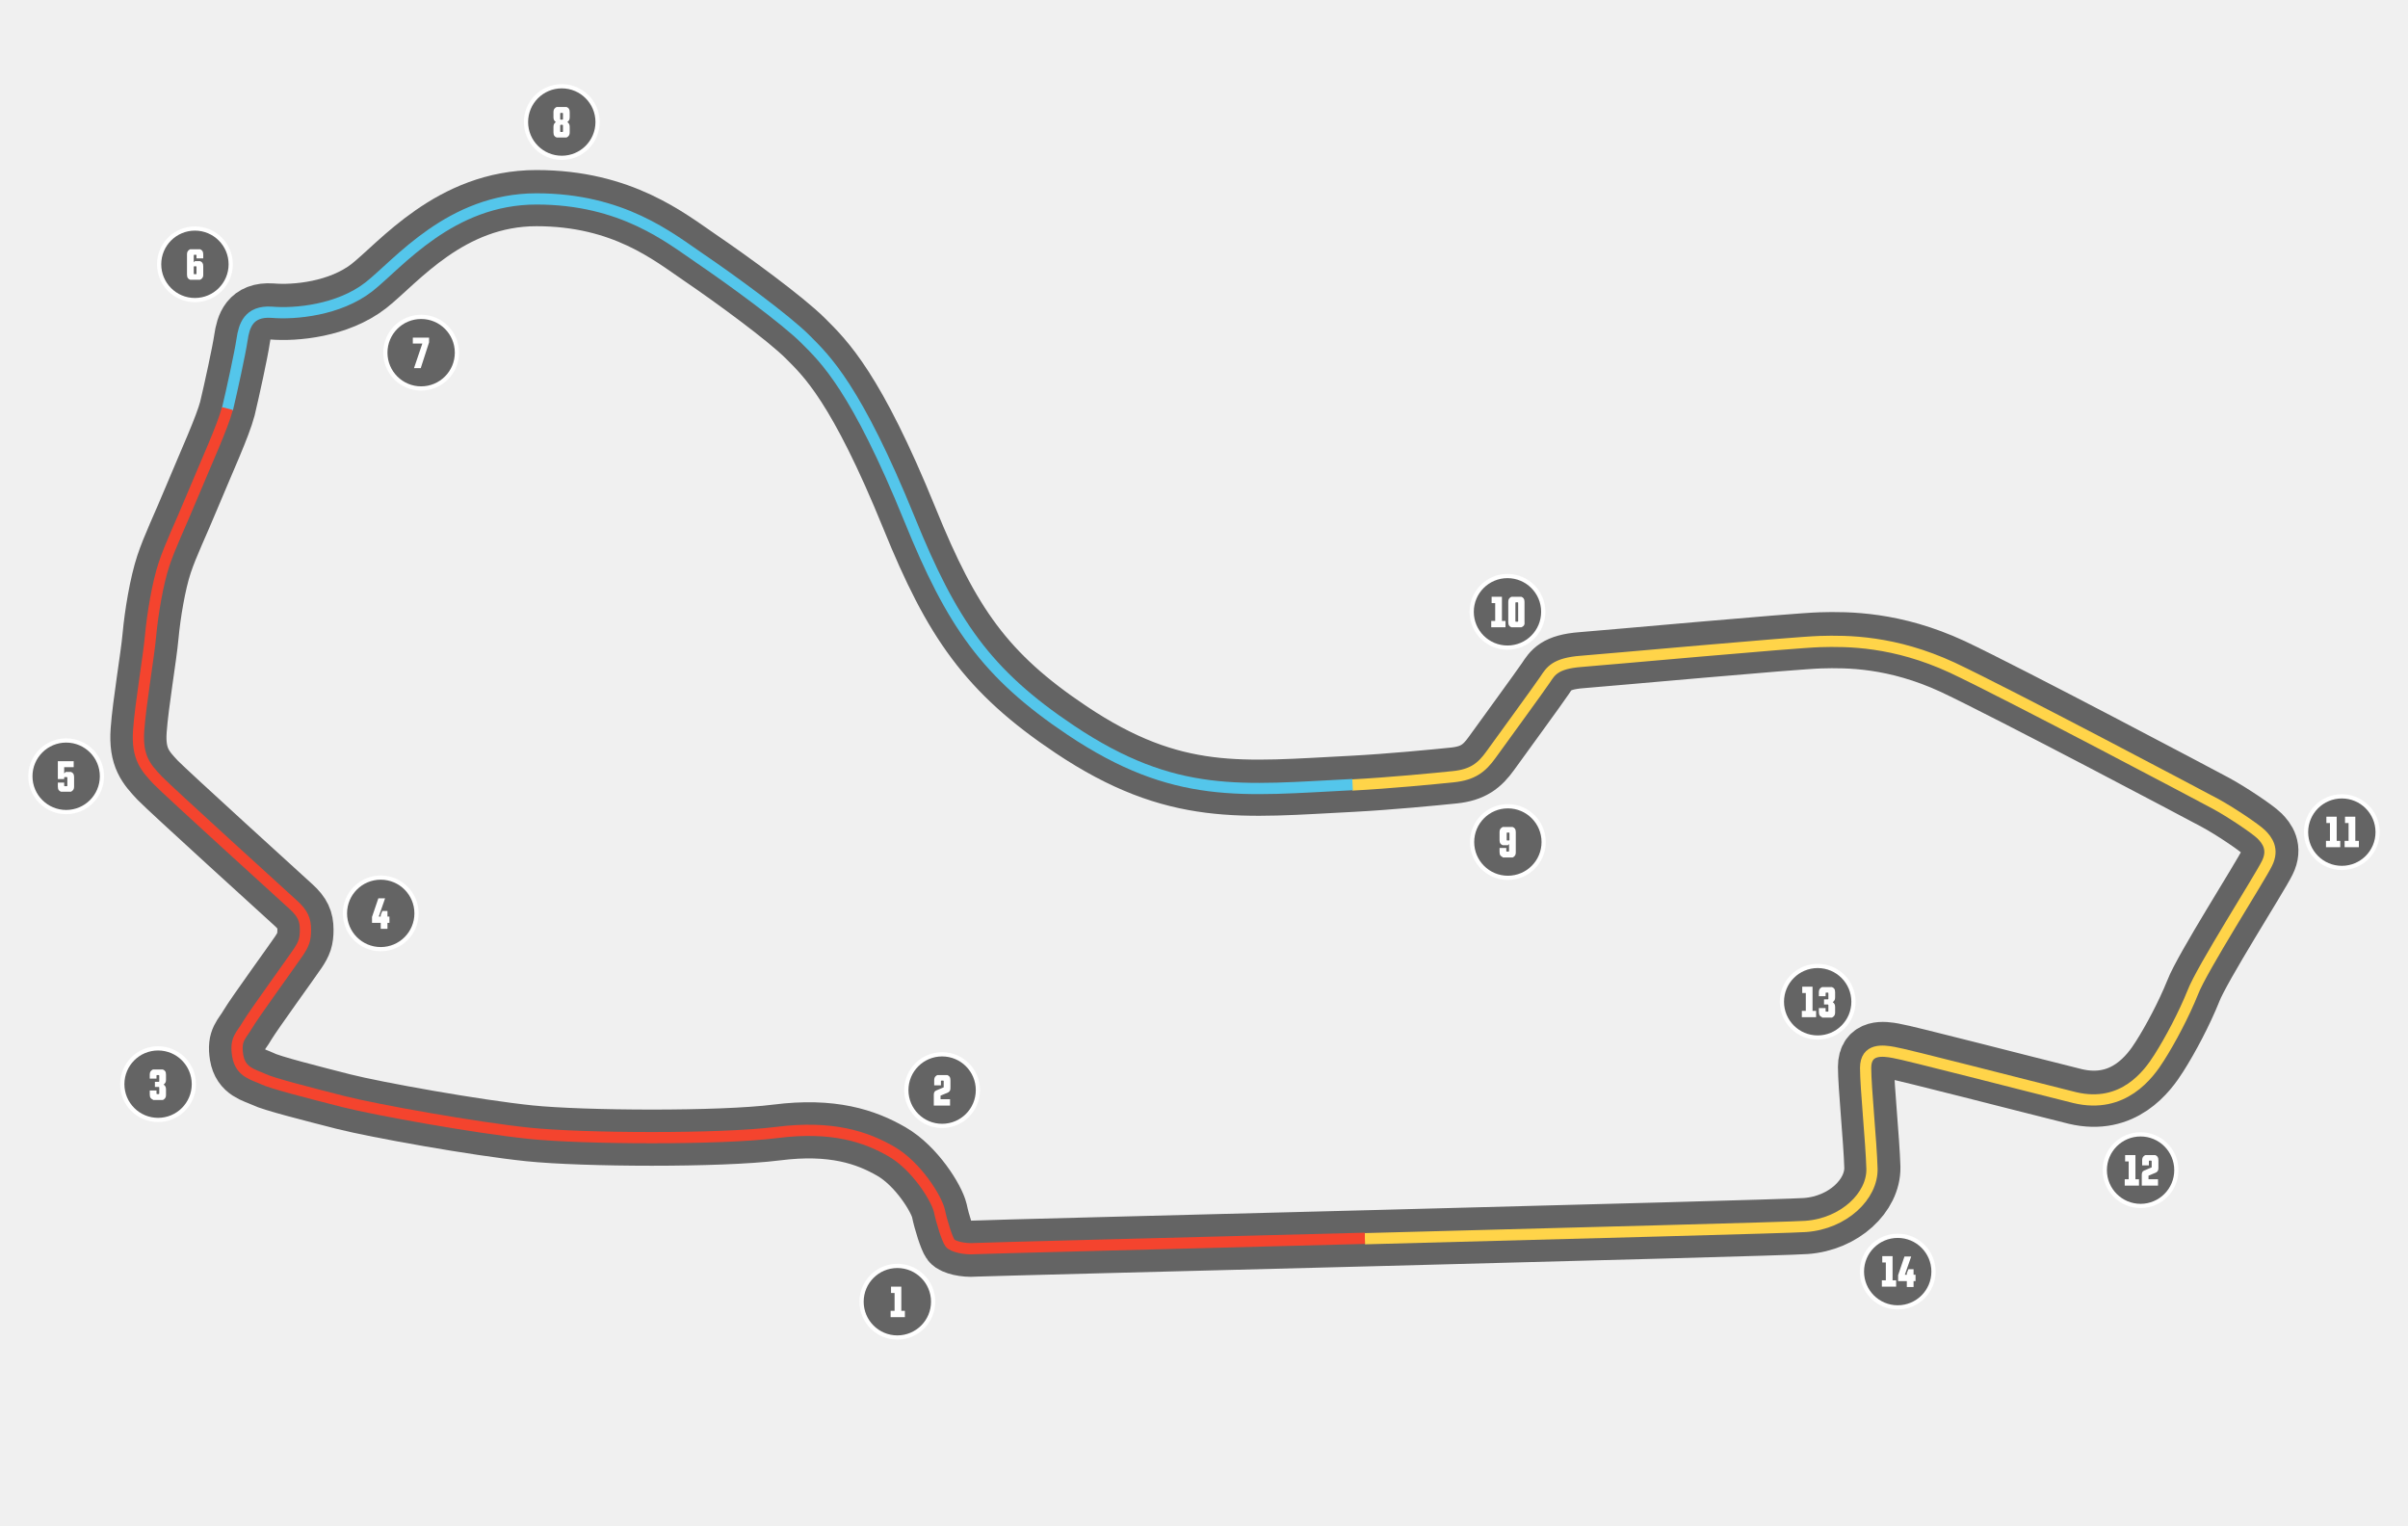
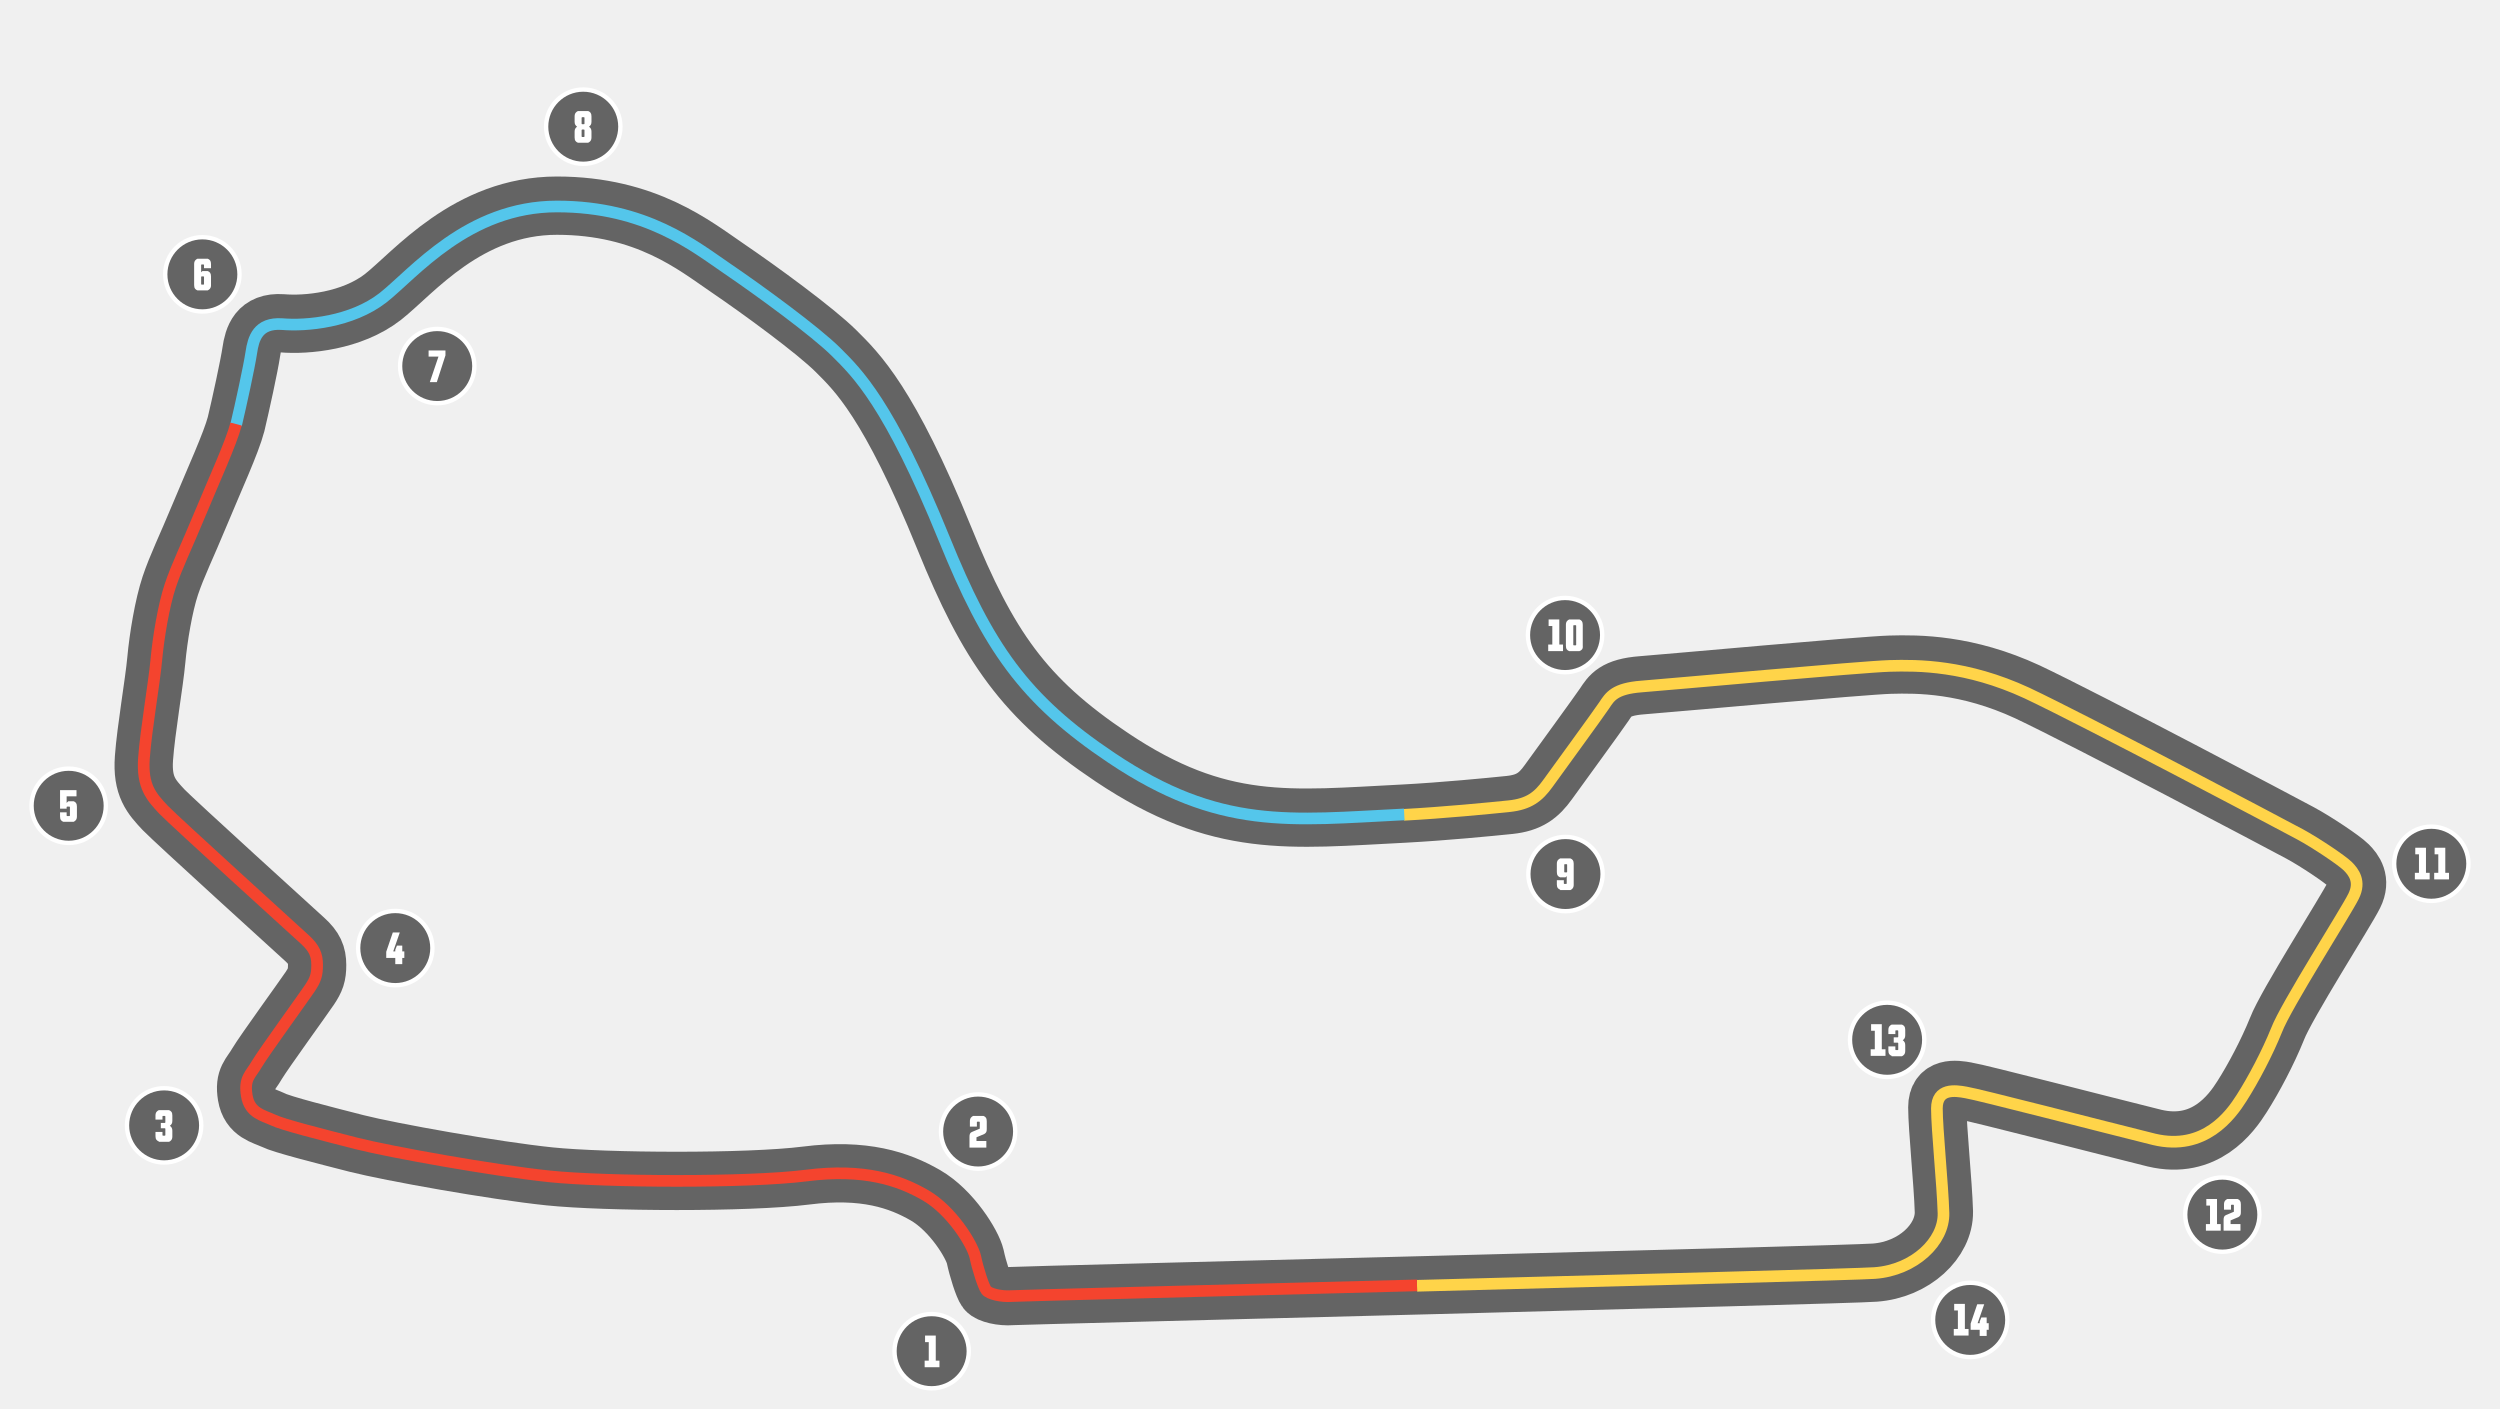
- <svg xmlns="http://www.w3.org/2000/svg" version="1.1" x="0px" y="0px" viewBox="0 0 607.8 385.1" style="enable-background:new 0 0 607.8 385.1;" xml:space="preserve">
+ <svg xmlns="http://www.w3.org/2000/svg" version="1.1" x="0px" y="0px" viewBox="0.0 0.0 607.8 342.4" style="enable-background:new 0 0 607.8 385.1;" xml:space="preserve">
  <style type="text/css">
	.st0{fill:none;stroke:#646464;stroke-width:14.173;stroke-linecap:round;stroke-linejoin:round;stroke-miterlimit:10;}
	.st1{fill:none;stroke:#FFD449;stroke-width:2.835;stroke-miterlimit:10;}
	.st2{fill:none;stroke:#54C6EB;stroke-width:2.835;stroke-miterlimit:10;}
	.st3{fill:none;stroke:#F4442E;stroke-width:2.835;stroke-miterlimit:10;}
	.st4{fill:none;stroke:#FFFFFF;stroke-width:2.126;}
	.st5{fill:#646464;}
	.st6{fill:#FFFFFF;}
	.st7{fill:none;stroke:#646464;stroke-width:2.835;stroke-miterlimit:10;}
	.st8{fill:#FF3380;}
	.st9{fill:none;stroke:#FF3380;stroke-width:1.984;stroke-miterlimit:10;}
	.st10{fill:#09BC8A;}
	.st11{fill:none;stroke:#09BC8A;stroke-width:1.984;stroke-miterlimit:10;}
	.st12{fill:none;stroke:#09BC8A;stroke-width:2.835;stroke-miterlimit:10;}
	.st13{clip-path:url(#SVGID_00000044883103280750515430000008519994516304766604_);}
	.st14{fill:#F4442E;}
	.st15{fill:#54C6EB;}
	.st16{fill:#FFD449;}
	.st17{fill:none;stroke:#646464;stroke-width:0.709;stroke-miterlimit:10;}
	.st18{fill:none;stroke:#F4442E;stroke-width:5.669;stroke-miterlimit:10;}
	.st19{fill:none;stroke:#54C6EB;stroke-width:5.669;stroke-miterlimit:10;}
	.st20{fill:none;stroke:#FFD449;stroke-width:5.669;stroke-miterlimit:10;}
</style>
  <g id="コース">
    <path class="st0" d="M455.8,309.4c-7.8,0.6-207.3,5.5-209.8,5.7c-2.5,0.2-5.5-0.5-6.2-1.4c-0.7-0.9-2.1-5.3-2.7-8.2   c-0.7-3-5.7-11.2-12.1-14.9c-6.4-3.7-14.9-6.6-29-4.8c-14.2,1.8-48.9,1.6-62.4,0.2c-13.5-1.4-38.6-5.9-46.9-8   c-8.2-2.1-18.1-4.6-20.3-5.7c-2.3-1.1-5.7-1.6-6.4-5.9c-0.7-4.3,0.9-5,2.5-7.8c1.6-2.7,11.4-16.2,12.8-18.3   c1.4-2.1,1.8-3.2,1.8-5.7s-0.7-4.1-3-6.2c-2.3-2.1-31.7-28.8-34.3-31.5c-3-3.2-5.3-5.7-4.8-12.6c0.5-6.9,2.5-18.3,3-23.8   c0.5-5.5,1.8-13.3,3.4-18.1c1.6-4.8,3.9-9.4,7.3-17.6c3.4-8.2,7.5-17.1,8.7-21.7c1.1-4.6,3.2-14.2,3.7-17.6   c0.5-3.4,1.6-7.3,7.5-6.9c5.9,0.5,16.9-0.5,24.5-6.4c7.5-5.9,20.6-22.2,42.3-22.2s33.6,9.8,41.4,15.1s21.5,15.3,26.5,20.3   c5,5,12.8,12.3,26.3,45.5c10.6,26.1,19.3,38.9,40.7,53.2c26.3,17.6,43.2,15.1,71.1,13.7c9.4-0.5,20.8-1.6,25.6-2.1s7.1-2.3,9.4-5.5   c2.3-3.2,12.3-16.9,13.7-19c1.4-2.1,2.5-4.1,9.1-4.6c6.6-0.5,53.5-4.8,60.3-5c6.9-0.2,18.7-0.2,33.4,6.6   c14.6,6.9,62.4,32.2,66.3,34.3c3.9,2.1,10.3,6.4,11.7,7.8c1.4,1.4,3.2,3.7,1.4,7.3c-1.8,3.7-16.5,26.7-18.7,32.5   c-2.3,5.7-5.7,12.1-8.5,16.5c-2.7,4.3-9.1,13-21.3,10.1c-12.1-3-43-11-45.7-11.4c-2.7-0.5-7.1-1.1-7.1,3.9c0,5,1.4,18.5,1.6,25.4   C472.7,301.7,465.4,308.7,455.8,309.4z" />
  </g>
  <g id="セクター">
    <path class="st1" d="M341.3,198.1c9.4-0.5,20.8-1.6,25.6-2.1s7.1-2.3,9.4-5.5c2.3-3.2,12.3-16.9,13.7-19c1.4-2.1,2.5-4.1,9.1-4.6   c6.6-0.5,53.5-4.8,60.3-5c6.9-0.2,18.7-0.2,33.4,6.6c14.6,6.9,62.4,32.2,66.3,34.3c3.9,2.1,10.3,6.4,11.7,7.8   c1.4,1.4,3.2,3.7,1.4,7.3c-1.8,3.7-16.5,26.7-18.7,32.5c-2.3,5.7-5.7,12.1-8.5,16.5c-2.7,4.3-9.1,13-21.3,10.1   c-12.1-3-43-11-45.7-11.4c-2.7-0.5-7.1-1.1-7.1,3.9c0,5,1.4,18.5,1.6,25.4c0.2,6.9-7.1,13.9-16.7,14.6c-4,0.3-58.7,1.7-111.3,3.1" />
    <path class="st2" d="M57.4,103.3c1.1-4.6,3.2-14.2,3.7-17.6c0.5-3.4,1.6-7.3,7.5-6.9c5.9,0.5,16.9-0.5,24.5-6.4   c7.5-5.9,20.6-22.2,42.3-22.2s33.6,9.8,41.4,15.1s21.5,15.3,26.5,20.3c5,5,12.8,12.3,26.3,45.5c10.6,26.1,19.3,38.9,40.7,53.2   c26.3,17.6,43.2,15.1,71.1,13.7" />
    <path class="st3" d="M344.5,312.5c-49.6,1.3-97.3,2.5-98.5,2.6c-2.5,0.2-5.5-0.5-6.2-1.4c-0.7-0.9-2.1-5.3-2.7-8.2   c-0.7-3-5.7-11.2-12.1-14.9c-6.4-3.7-14.9-6.6-29-4.8c-14.2,1.8-48.9,1.6-62.4,0.2c-13.5-1.4-38.6-5.9-46.9-8   c-8.2-2.1-18.1-4.6-20.3-5.7c-2.3-1.1-5.7-1.6-6.4-5.9c-0.7-4.3,0.9-5,2.5-7.8c1.6-2.7,11.4-16.2,12.8-18.3   c1.4-2.1,1.8-3.2,1.8-5.7s-0.7-4.1-3-6.2c-2.3-2.1-31.7-28.8-34.3-31.5c-3-3.2-5.3-5.7-4.8-12.6c0.5-6.9,2.5-18.3,3-23.8   c0.5-5.5,1.8-13.3,3.4-18.1c1.6-4.8,3.9-9.4,7.3-17.6c3.4-8.2,7.5-17.1,8.7-21.7" />
  </g>
  <g id="コーナー番号">
    <g>
      <g>
        <circle class="st4" cx="226.5" cy="328.5" r="8.5" />
        <circle class="st5" cx="226.5" cy="328.5" r="8.5" />
      </g>
      <g>
        <path class="st6" d="M224.8,332.4v-1.6h1v-4.5h-0.9v-1.6h2.6v6.1h0.9v1.6H224.8z" />
      </g>
    </g>
    <g>
      <g>
        <circle class="st4" cx="237.8" cy="275.1" r="8.5" />
        <circle class="st5" cx="237.8" cy="275.1" r="8.5" />
      </g>
      <g>
        <path class="st6" d="M235.7,279v-2.6c0-0.6,0.1-1,0.6-1.2l1.9-0.8v-1.6l-0.1-0.1h-0.5l-0.1,0.1v1.1h-1.7v-1.3     c0-0.8,0.4-1.1,0.8-1.3h2.5c0.5,0.2,0.8,0.5,0.8,1.3v1.9c0,0.6-0.1,0.9-0.6,1.2l-1.9,0.8v0.9h2.4v1.6H235.7z" />
      </g>
    </g>
    <g>
      <g>
        <circle class="st4" cx="39.9" cy="273.6" r="8.5" />
        <circle class="st5" cx="39.9" cy="273.6" r="8.5" />
      </g>
      <g>
        <path class="st6" d="M38.6,277.5c-0.5-0.2-0.8-0.5-0.8-1.3v-1h1.7v0.8l0.1,0.1h0.5l0.1-0.1v-1.6l-0.1-0.1h-1V273h1l0.1-0.1v-1.5     l-0.1-0.1h-0.5l-0.1,0.1v0.8h-1.7v-1c0-0.8,0.4-1.1,0.8-1.3h2.5c0.5,0.2,0.8,0.5,0.8,1.3v1.3c0,0.6-0.2,0.9-0.6,1.2     c0.4,0.3,0.6,0.6,0.6,1.2v1.4c0,0.8-0.4,1.1-0.8,1.3H38.6z" />
      </g>
    </g>
    <g>
      <g>
        <circle class="st4" cx="96.1" cy="230.5" r="8.5" />
        <circle class="st5" cx="96.1" cy="230.5" r="8.5" />
      </g>
      <g>
        <path class="st6" d="M97.8,232.9v1.5h-1.7v-1.5h-2.2v-1.5l1.6-4.7h1.7l-1.6,4.6h0.5v-0.4l0.4-1h1.3v1.4h0.5v1.6H97.8z" />
      </g>
    </g>
    <g>
      <g>
        <circle class="st4" cx="16.7" cy="195.9" r="8.5" />
        <circle class="st5" cx="16.7" cy="195.9" r="8.5" />
      </g>
      <g>
        <path class="st6" d="M15.4,199.8c-0.5-0.2-0.8-0.5-0.8-1.3v-1h1.6v0.8l0.1,0.1h0.6l0.1-0.1v-2.1l-0.1-0.1h-0.6l-0.1,0.1v0.4h-1.6     v-4.5h4v1.5h-2.4v1.6l0.4-0.4h1.3c0.5,0.2,0.8,0.5,0.8,1.3v2.4c0,0.8-0.4,1.1-0.8,1.3H15.4z" />
      </g>
    </g>
    <g>
      <g>
        <circle class="st4" cx="49.2" cy="66.7" r="8.5" />
        <circle class="st5" cx="49.2" cy="66.7" r="8.5" />
      </g>
      <g>
        <path class="st6" d="M50.5,70.6H48c-0.5-0.2-0.8-0.5-0.8-1.3v-5.1c0-0.8,0.4-1.1,0.8-1.3h2.5c0.5,0.2,0.8,0.5,0.8,1.3v1h-1.7     v-0.8l-0.1-0.1h-0.5l-0.1,0.1v1.8l0.3-0.3h1.3c0.5,0.2,0.8,0.5,0.8,1.3v2.2C51.3,70.1,50.9,70.4,50.5,70.6z M49.5,69.2l0.1-0.1     v-1.8l-0.1-0.1h-0.5l-0.1,0.1v1.8l0.1,0.1H49.5z" />
      </g>
    </g>
    <g>
      <g>
        <circle class="st4" cx="106.3" cy="89" r="8.5" />
        <circle class="st5" cx="106.3" cy="89" r="8.5" />
      </g>
      <g>
        <path class="st6" d="M104.5,92.9l2.1-6.2h-2.4v-1.5h4.1v1.2l-2.1,6.5H104.5z" />
      </g>
    </g>
    <g>
      <g>
        <circle class="st4" cx="141.8" cy="30.8" r="8.5" />
        <circle class="st5" cx="141.8" cy="30.8" r="8.5" />
      </g>
      <g>
        <path class="st6" d="M140.5,34.7c-0.5-0.2-0.8-0.5-0.8-1.3V32c0-0.6,0.2-0.9,0.6-1.2c-0.4-0.3-0.6-0.6-0.6-1.2v-1.3     c0-0.8,0.4-1.1,0.8-1.3h2.5c0.5,0.2,0.8,0.5,0.8,1.3v1.3c0,0.6-0.2,0.9-0.6,1.2c0.4,0.3,0.6,0.6,0.6,1.2v1.4     c0,0.8-0.4,1.1-0.8,1.3H140.5z M141.4,30.1l0.1,0.1h0.5l0.1-0.1v-1.5l-0.1-0.1h-0.5l-0.1,0.1V30.1z M142.1,33.2v-1.6l-0.1-0.1     h-0.5l-0.1,0.1v1.6l0.1,0.1h0.5L142.1,33.2z" />
      </g>
    </g>
    <g>
      <g>
        <circle class="st4" cx="380.6" cy="212.5" r="8.5" />
        <circle class="st5" cx="380.6" cy="212.5" r="8.5" />
      </g>
      <g>
        <path class="st6" d="M379.3,216.3c-0.5-0.2-0.8-0.5-0.8-1.3v-1h1.7v0.8l0.1,0.1h0.5l0.1-0.1v-1.8l-0.3,0.3h-1.3     c-0.5-0.2-0.8-0.5-0.8-1.3V210c0-0.8,0.4-1.1,0.8-1.3h2.5c0.5,0.2,0.8,0.5,0.8,1.3v5.1c0,0.8-0.4,1.1-0.8,1.3H379.3z M381,212     v-1.8l-0.1-0.1h-0.5l-0.1,0.1v1.8l0.1,0.1h0.5L381,212z" />
      </g>
    </g>
    <g>
      <g>
        <circle class="st4" cx="380.5" cy="154.4" r="8.5" />
        <circle class="st5" cx="380.5" cy="154.4" r="8.5" />
      </g>
      <g>
        <path class="st6" d="M376.4,158.3v-1.6h1v-4.5h-0.9v-1.6h2.6v6.1h0.9v1.6H376.4z" />
        <path class="st6" d="M384,158.3h-2.5c-0.5-0.2-0.8-0.5-0.8-1.3v-5.1c0-0.8,0.4-1.1,0.8-1.3h2.5c0.5,0.2,0.8,0.5,0.8,1.3v5.1     C384.9,157.8,384.5,158.1,384,158.3z M383.2,152.1l-0.1-0.1h-0.5l-0.1,0.1v4.7l0.1,0.1h0.5l0.1-0.1V152.1z" />
      </g>
    </g>
    <g>
      <g>
        <circle class="st4" cx="591.1" cy="210" r="8.5" />
        <circle class="st5" cx="591.1" cy="210" r="8.5" />
      </g>
      <g>
        <path class="st6" d="M587.1,213.8v-1.6h1v-4.5h-0.9v-1.6h2.6v6.1h0.9v1.6H587.1z" />
        <path class="st6" d="M591.8,213.8v-1.6h1v-4.5h-0.9v-1.6h2.6v6.1h0.9v1.6H591.8z" />
      </g>
    </g>
    <g>
      <g>
        <circle class="st4" cx="540.3" cy="295.3" r="8.5" />
        <circle class="st5" cx="540.3" cy="295.3" r="8.5" />
      </g>
      <g>
        <path class="st6" d="M536.3,299.2v-1.6h1v-4.5h-0.9v-1.6h2.6v6.1h0.9v1.6H536.3z" />
        <path class="st6" d="M540.6,299.2v-2.6c0-0.6,0.1-1,0.6-1.2l1.9-0.8V293l-0.1-0.1h-0.5l-0.1,0.1v1.1h-1.7v-1.3     c0-0.8,0.4-1.1,0.8-1.3h2.5c0.5,0.2,0.8,0.5,0.8,1.3v1.9c0,0.6-0.1,0.9-0.6,1.2l-1.9,0.8v0.9h2.4v1.6H540.6z" />
      </g>
    </g>
    <g>
      <g>
        <circle class="st4" cx="458.8" cy="252.8" r="8.5" />
        <circle class="st5" cx="458.8" cy="252.8" r="8.5" />
      </g>
      <g>
        <path class="st6" d="M454.8,256.7v-1.6h1v-4.5h-0.9V249h2.6v6.1h0.9v1.6H454.8z" />
        <path class="st6" d="M459.9,256.7c-0.5-0.2-0.8-0.5-0.8-1.3v-1h1.7v0.8l0.1,0.1h0.5l0.1-0.1v-1.6l-0.1-0.1h-1v-1.3h1l0.1-0.1     v-1.5l-0.1-0.1h-0.5l-0.1,0.1v0.8h-1.7v-1c0-0.8,0.4-1.1,0.8-1.3h2.5c0.5,0.2,0.8,0.5,0.8,1.3v1.3c0,0.6-0.2,0.9-0.6,1.2     c0.4,0.3,0.6,0.6,0.6,1.2v1.4c0,0.8-0.4,1.1-0.8,1.3H459.9z" />
      </g>
    </g>
    <g>
      <g>
        <circle class="st4" cx="479" cy="320.9" r="8.5" />
        <circle class="st5" cx="479" cy="320.9" r="8.5" />
      </g>
      <g>
        <path class="st6" d="M475,324.7v-1.6h1v-4.5h-0.9v-1.6h2.6v6.1h0.9v1.6H475z" />
        <path class="st6" d="M483,323.3v1.5h-1.7v-1.5h-2.2v-1.5l1.6-4.7h1.7l-1.6,4.6h0.5v-0.4l0.4-1h1.3v1.4h0.5v1.6H483z" />
      </g>
    </g>
  </g>
</svg>
